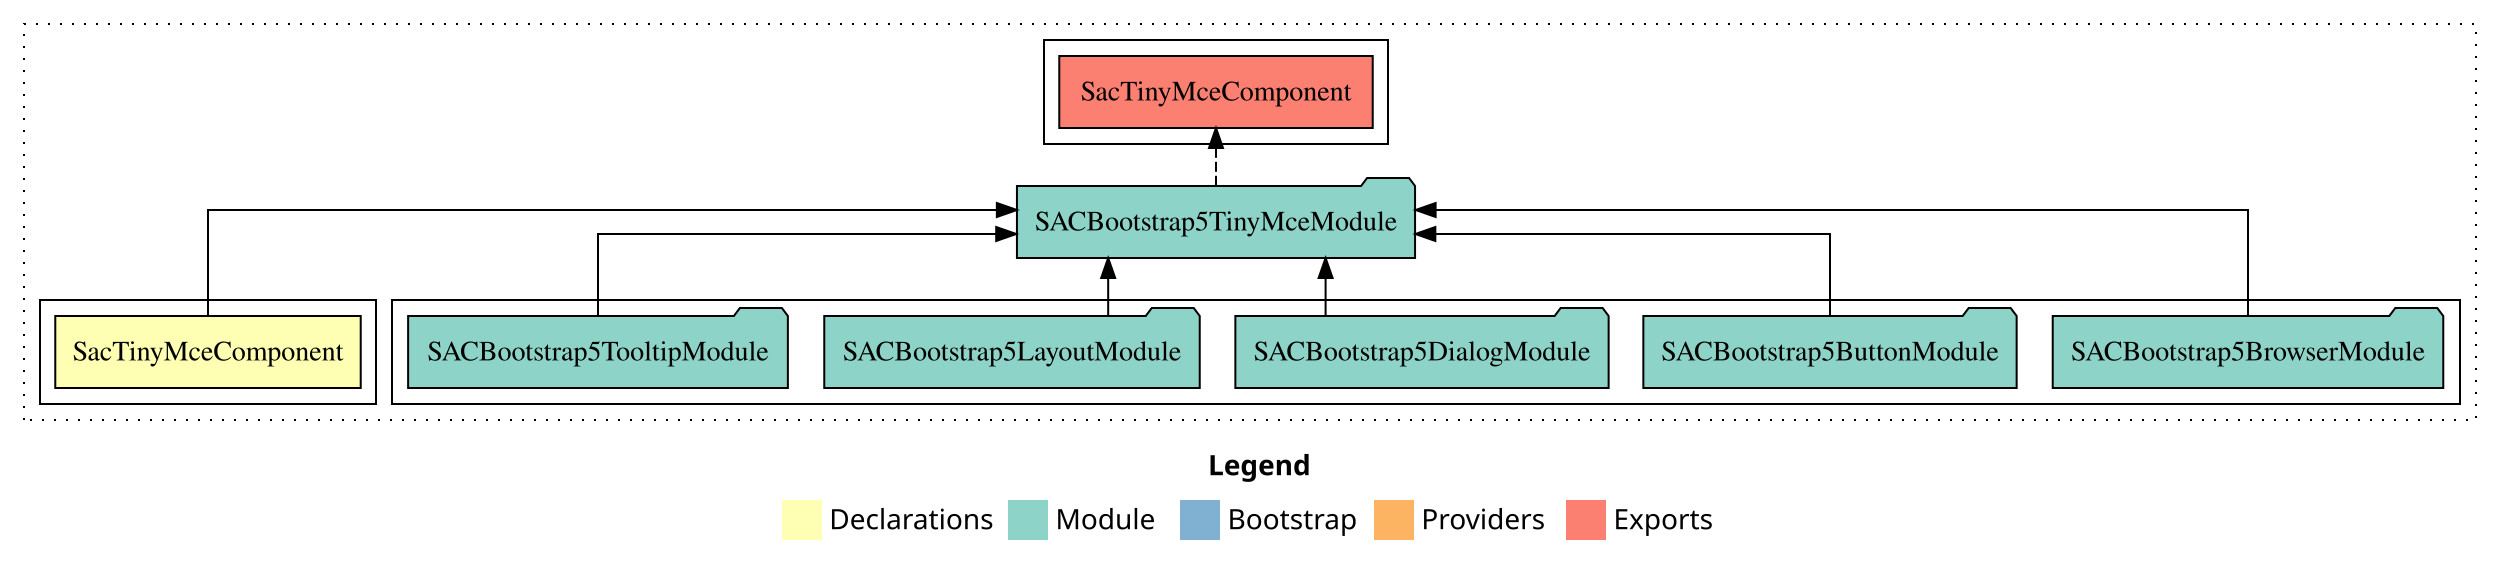
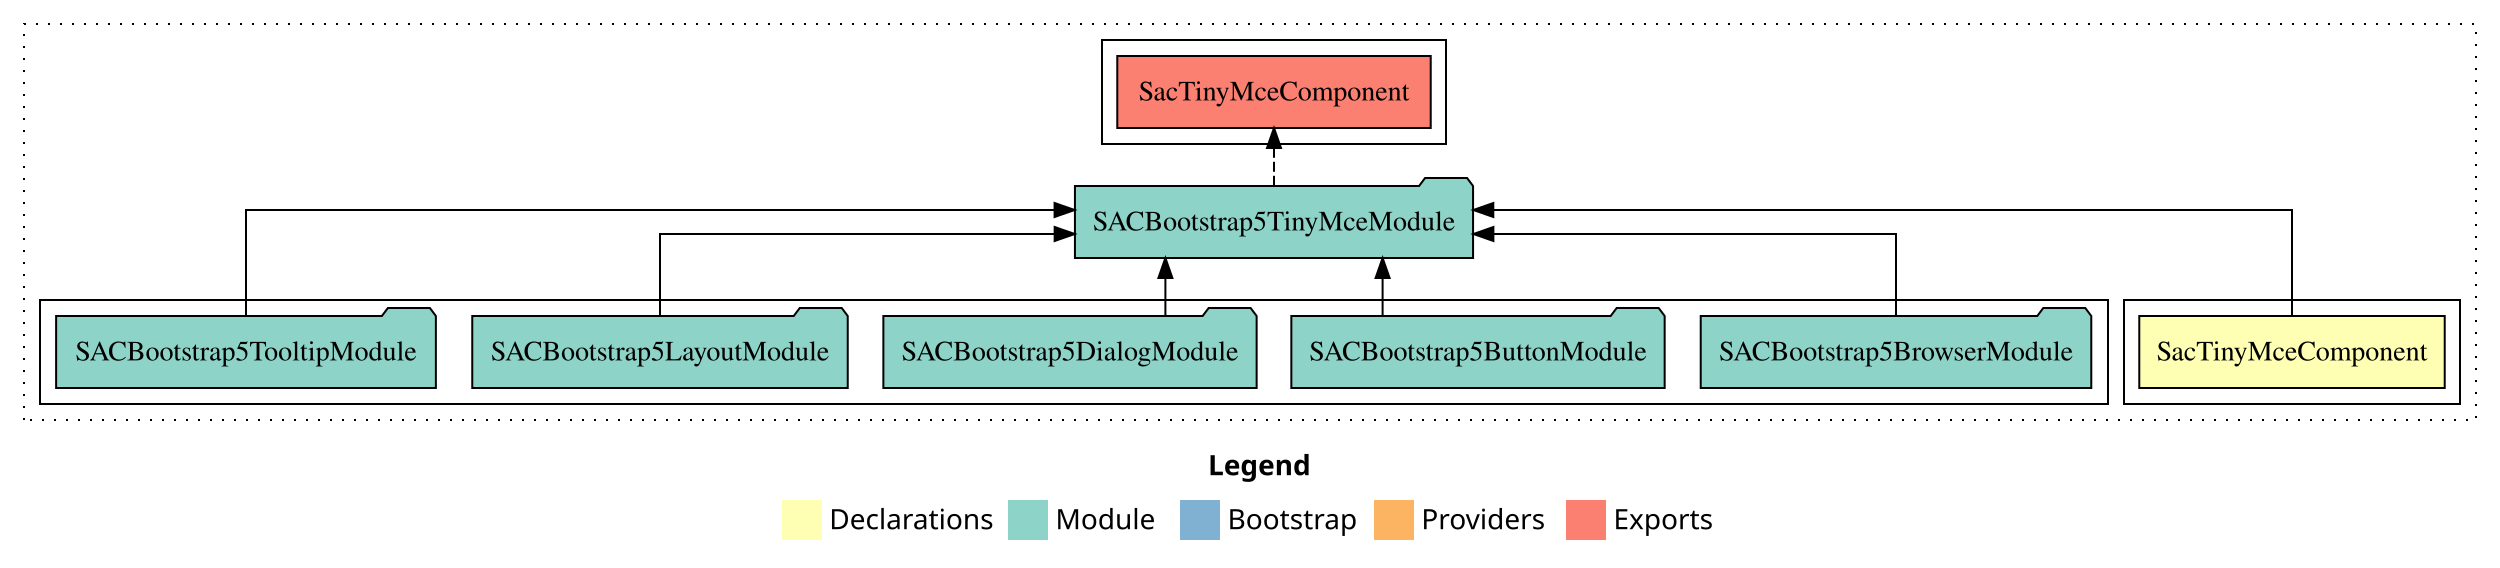
<svg xmlns="http://www.w3.org/2000/svg" width="1250pt" height="284pt" viewBox="0.00 0.00 1250.00 284.00">
  <g id="graph0" class="graph" transform="scale(1 1) rotate(0) translate(4 280)">
    <polygon fill="white" stroke="transparent" points="-4,4 -4,-280 1246,-280 1246,4 -4,4" />
    <text text-anchor="start" x="600.01" y="-42.4" font-family="Times-12" font-weight="bold" font-size="14.00">Legend</text>
    <polygon fill="#ffffb3" stroke="transparent" points="387,-10 387,-30 407,-30 407,-10 387,-10" />
    <text text-anchor="start" x="410.63" y="-15.4" font-family="Times-12" font-size="14.00">  Declarations</text>
    <polygon fill="#8dd3c7" stroke="transparent" points="500,-10 500,-30 520,-30 520,-10 500,-10" />
    <text text-anchor="start" x="523.73" y="-15.4" font-family="Times-12" font-size="14.00">  Module</text>
    <polygon fill="#80b1d3" stroke="transparent" points="586,-10 586,-30 606,-30 606,-10 586,-10" />
    <text text-anchor="start" x="609.78" y="-15.4" font-family="Times-12" font-size="14.00">  Bootstrap</text>
    <polygon fill="#fdb462" stroke="transparent" points="683,-10 683,-30 703,-30 703,-10 683,-10" />
    <text text-anchor="start" x="706.67" y="-15.4" font-family="Times-12" font-size="14.00">  Providers</text>
    <polygon fill="#fb8072" stroke="transparent" points="779,-10 779,-30 799,-30 799,-10 779,-10" />
    <text text-anchor="start" x="802.73" y="-15.4" font-family="Times-12" font-size="14.00">  Exports</text>
    <g id="clust1" class="cluster">
      <polygon fill="none" stroke="black" stroke-dasharray="1,5" points="8,-70 8,-268 1234,-268 1234,-70 8,-70" />
    </g>
-     <g id="clust4" class="cluster">
-       <polygon fill="none" stroke="black" points="192,-78 192,-130 1226,-130 1226,-78 192,-78" />
+     <g id="clust2" class="cluster">
+       <polygon fill="none" stroke="black" points="1058,-78 1058,-130 1226,-130 1226,-78 1058,-78" />
    </g>
    <g id="clust5" class="cluster">
-       <polygon fill="none" stroke="black" points="518,-208 518,-260 690,-260 690,-208 518,-208" />
+       <polygon fill="none" stroke="black" points="547,-208 547,-260 719,-260 719,-208 547,-208" />
    </g>
-     <g id="clust2" class="cluster">
-       <polygon fill="none" stroke="black" points="16,-78 16,-130 184,-130 184,-78 16,-78" />
+     <g id="clust4" class="cluster">
+       <polygon fill="none" stroke="black" points="16,-78 16,-130 1050,-130 1050,-78 16,-78" />
    </g>
    <g id="node1" class="node">
-       <polygon fill="#ffffb3" stroke="black" points="176.36,-122 23.64,-122 23.64,-86 176.36,-86 176.36,-122" />
-       <text text-anchor="middle" x="100" y="-99.8" font-family="Times,serif" font-size="14.00">SacTinyMceComponent</text>
+       <polygon fill="#ffffb3" stroke="black" points="1218.36,-122 1065.64,-122 1065.64,-86 1218.36,-86 1218.36,-122" />
+       <text text-anchor="middle" x="1142" y="-99.8" font-family="Times,serif" font-size="14.00">SacTinyMceComponent</text>
    </g>
    <g id="node2" class="node">
-       <polygon fill="#8dd3c7" stroke="black" points="703.53,-187 700.53,-191 679.53,-191 676.53,-187 504.47,-187 504.47,-151 703.53,-151 703.53,-187" />
-       <text text-anchor="middle" x="604" y="-164.8" font-family="Times,serif" font-size="14.00">SACBootstrap5TinyMceModule</text>
+       <polygon fill="#8dd3c7" stroke="black" points="732.53,-187 729.53,-191 708.53,-191 705.53,-187 533.47,-187 533.47,-151 732.53,-151 732.53,-187" />
+       <text text-anchor="middle" x="633" y="-164.8" font-family="Times,serif" font-size="14.00">SACBootstrap5TinyMceModule</text>
    </g>
    <g id="edge1" class="edge">
-       <path fill="none" stroke="black" d="M100,-122.28C100,-143.32 100,-175 100,-175 100,-175 494.43,-175 494.43,-175" />
-       <polygon fill="black" stroke="black" points="494.43,-178.5 504.43,-175 494.43,-171.5 494.43,-178.5" />
+       <path fill="none" stroke="black" d="M1142,-122.28C1142,-143.32 1142,-175 1142,-175 1142,-175 742.65,-175 742.65,-175" />
+       <polygon fill="black" stroke="black" points="742.65,-171.5 732.65,-175 742.65,-178.5 742.65,-171.5" />
    </g>
    <g id="node8" class="node">
-       <polygon fill="#fb8072" stroke="black" points="682.36,-252 525.64,-252 525.64,-216 682.36,-216 682.36,-252" />
-       <text text-anchor="middle" x="604" y="-229.8" font-family="Times,serif" font-size="14.00">SacTinyMceComponent </text>
+       <polygon fill="#fb8072" stroke="black" points="711.36,-252 554.64,-252 554.64,-216 711.36,-216 711.36,-252" />
+       <text text-anchor="middle" x="633" y="-229.8" font-family="Times,serif" font-size="14.00">SacTinyMceComponent </text>
    </g>
    <g id="edge7" class="edge">
-       <path fill="none" stroke="black" stroke-dasharray="5,2" d="M604,-187.11C604,-187.11 604,-205.99 604,-205.99" />
-       <polygon fill="black" stroke="black" points="600.5,-205.99 604,-215.99 607.5,-205.99 600.5,-205.99" />
+       <path fill="none" stroke="black" stroke-dasharray="5,2" d="M633,-187.11C633,-187.11 633,-205.99 633,-205.99" />
+       <polygon fill="black" stroke="black" points="629.5,-205.99 633,-215.99 636.5,-205.99 629.5,-205.99" />
    </g>
    <g id="node3" class="node">
-       <polygon fill="#8dd3c7" stroke="black" points="1217.64,-122 1214.64,-126 1193.64,-126 1190.64,-122 1022.36,-122 1022.36,-86 1217.64,-86 1217.64,-122" />
-       <text text-anchor="middle" x="1120" y="-99.8" font-family="Times,serif" font-size="14.00">SACBootstrap5BrowserModule</text>
+       <polygon fill="#8dd3c7" stroke="black" points="1041.64,-122 1038.64,-126 1017.64,-126 1014.64,-122 846.36,-122 846.36,-86 1041.64,-86 1041.64,-122" />
+       <text text-anchor="middle" x="944" y="-99.8" font-family="Times,serif" font-size="14.00">SACBootstrap5BrowserModule</text>
    </g>
    <g id="edge2" class="edge">
-       <path fill="none" stroke="black" d="M1120,-122.28C1120,-143.32 1120,-175 1120,-175 1120,-175 713.8,-175 713.8,-175" />
-       <polygon fill="black" stroke="black" points="713.8,-171.5 703.8,-175 713.8,-178.5 713.8,-171.5" />
+       <path fill="none" stroke="black" d="M944,-122.02C944,-139.37 944,-163 944,-163 944,-163 742.69,-163 742.69,-163" />
+       <polygon fill="black" stroke="black" points="742.69,-159.5 732.69,-163 742.69,-166.5 742.69,-159.5" />
    </g>
    <g id="node4" class="node">
-       <polygon fill="#8dd3c7" stroke="black" points="1004.33,-122 1001.33,-126 980.33,-126 977.33,-122 817.67,-122 817.67,-86 1004.33,-86 1004.33,-122" />
-       <text text-anchor="middle" x="911" y="-99.8" font-family="Times,serif" font-size="14.00">SACBootstrap5ButtonModule</text>
+       <polygon fill="#8dd3c7" stroke="black" points="828.33,-122 825.33,-126 804.33,-126 801.33,-122 641.67,-122 641.67,-86 828.33,-86 828.33,-122" />
+       <text text-anchor="middle" x="735" y="-99.8" font-family="Times,serif" font-size="14.00">SACBootstrap5ButtonModule</text>
    </g>
    <g id="edge3" class="edge">
-       <path fill="none" stroke="black" d="M911,-122.02C911,-139.37 911,-163 911,-163 911,-163 713.67,-163 713.67,-163" />
-       <polygon fill="black" stroke="black" points="713.67,-159.5 703.67,-163 713.67,-166.5 713.67,-159.5" />
+       <path fill="none" stroke="black" d="M687.3,-122.11C687.3,-122.11 687.3,-140.99 687.3,-140.99" />
+       <polygon fill="black" stroke="black" points="683.8,-140.99 687.3,-150.99 690.8,-140.99 683.8,-140.99" />
    </g>
    <g id="node5" class="node">
-       <polygon fill="#8dd3c7" stroke="black" points="800.32,-122 797.32,-126 776.32,-126 773.32,-122 613.68,-122 613.68,-86 800.32,-86 800.32,-122" />
-       <text text-anchor="middle" x="707" y="-99.8" font-family="Times,serif" font-size="14.00">SACBootstrap5DialogModule</text>
+       <polygon fill="#8dd3c7" stroke="black" points="624.32,-122 621.32,-126 600.32,-126 597.32,-122 437.68,-122 437.68,-86 624.32,-86 624.32,-122" />
+       <text text-anchor="middle" x="531" y="-99.8" font-family="Times,serif" font-size="14.00">SACBootstrap5DialogModule</text>
    </g>
    <g id="edge4" class="edge">
-       <path fill="none" stroke="black" d="M658.8,-122.11C658.8,-122.11 658.8,-140.99 658.8,-140.99" />
-       <polygon fill="black" stroke="black" points="655.3,-140.99 658.8,-150.99 662.3,-140.99 655.3,-140.99" />
+       <path fill="none" stroke="black" d="M578.7,-122.11C578.7,-122.11 578.7,-140.99 578.7,-140.99" />
+       <polygon fill="black" stroke="black" points="575.2,-140.99 578.7,-150.99 582.2,-140.99 575.2,-140.99" />
    </g>
    <g id="node6" class="node">
-       <polygon fill="#8dd3c7" stroke="black" points="595.87,-122 592.87,-126 571.87,-126 568.87,-122 408.13,-122 408.13,-86 595.87,-86 595.87,-122" />
-       <text text-anchor="middle" x="502" y="-99.8" font-family="Times,serif" font-size="14.00">SACBootstrap5LayoutModule</text>
+       <polygon fill="#8dd3c7" stroke="black" points="419.87,-122 416.87,-126 395.87,-126 392.87,-122 232.13,-122 232.13,-86 419.87,-86 419.87,-122" />
+       <text text-anchor="middle" x="326" y="-99.8" font-family="Times,serif" font-size="14.00">SACBootstrap5LayoutModule</text>
    </g>
    <g id="edge5" class="edge">
-       <path fill="none" stroke="black" d="M550.09,-122.11C550.09,-122.11 550.09,-140.99 550.09,-140.99" />
-       <polygon fill="black" stroke="black" points="546.59,-140.99 550.09,-150.99 553.59,-140.99 546.59,-140.99" />
+       <path fill="none" stroke="black" d="M326,-122.02C326,-139.37 326,-163 326,-163 326,-163 523.33,-163 523.33,-163" />
+       <polygon fill="black" stroke="black" points="523.33,-166.5 533.33,-163 523.33,-159.5 523.33,-166.5" />
    </g>
    <g id="node7" class="node">
-       <polygon fill="#8dd3c7" stroke="black" points="389.94,-122 386.94,-126 365.94,-126 362.94,-122 200.06,-122 200.06,-86 389.94,-86 389.94,-122" />
-       <text text-anchor="middle" x="295" y="-99.8" font-family="Times,serif" font-size="14.00">SACBootstrap5TooltipModule</text>
+       <polygon fill="#8dd3c7" stroke="black" points="213.94,-122 210.94,-126 189.94,-126 186.94,-122 24.06,-122 24.06,-86 213.94,-86 213.94,-122" />
+       <text text-anchor="middle" x="119" y="-99.8" font-family="Times,serif" font-size="14.00">SACBootstrap5TooltipModule</text>
    </g>
    <g id="edge6" class="edge">
-       <path fill="none" stroke="black" d="M295,-122.02C295,-139.37 295,-163 295,-163 295,-163 494.1,-163 494.1,-163" />
-       <polygon fill="black" stroke="black" points="494.1,-166.5 504.1,-163 494.1,-159.5 494.1,-166.5" />
+       <path fill="none" stroke="black" d="M119,-122.28C119,-143.32 119,-175 119,-175 119,-175 523.29,-175 523.29,-175" />
+       <polygon fill="black" stroke="black" points="523.29,-178.5 533.29,-175 523.29,-171.5 523.29,-178.5" />
    </g>
  </g>
</svg>
